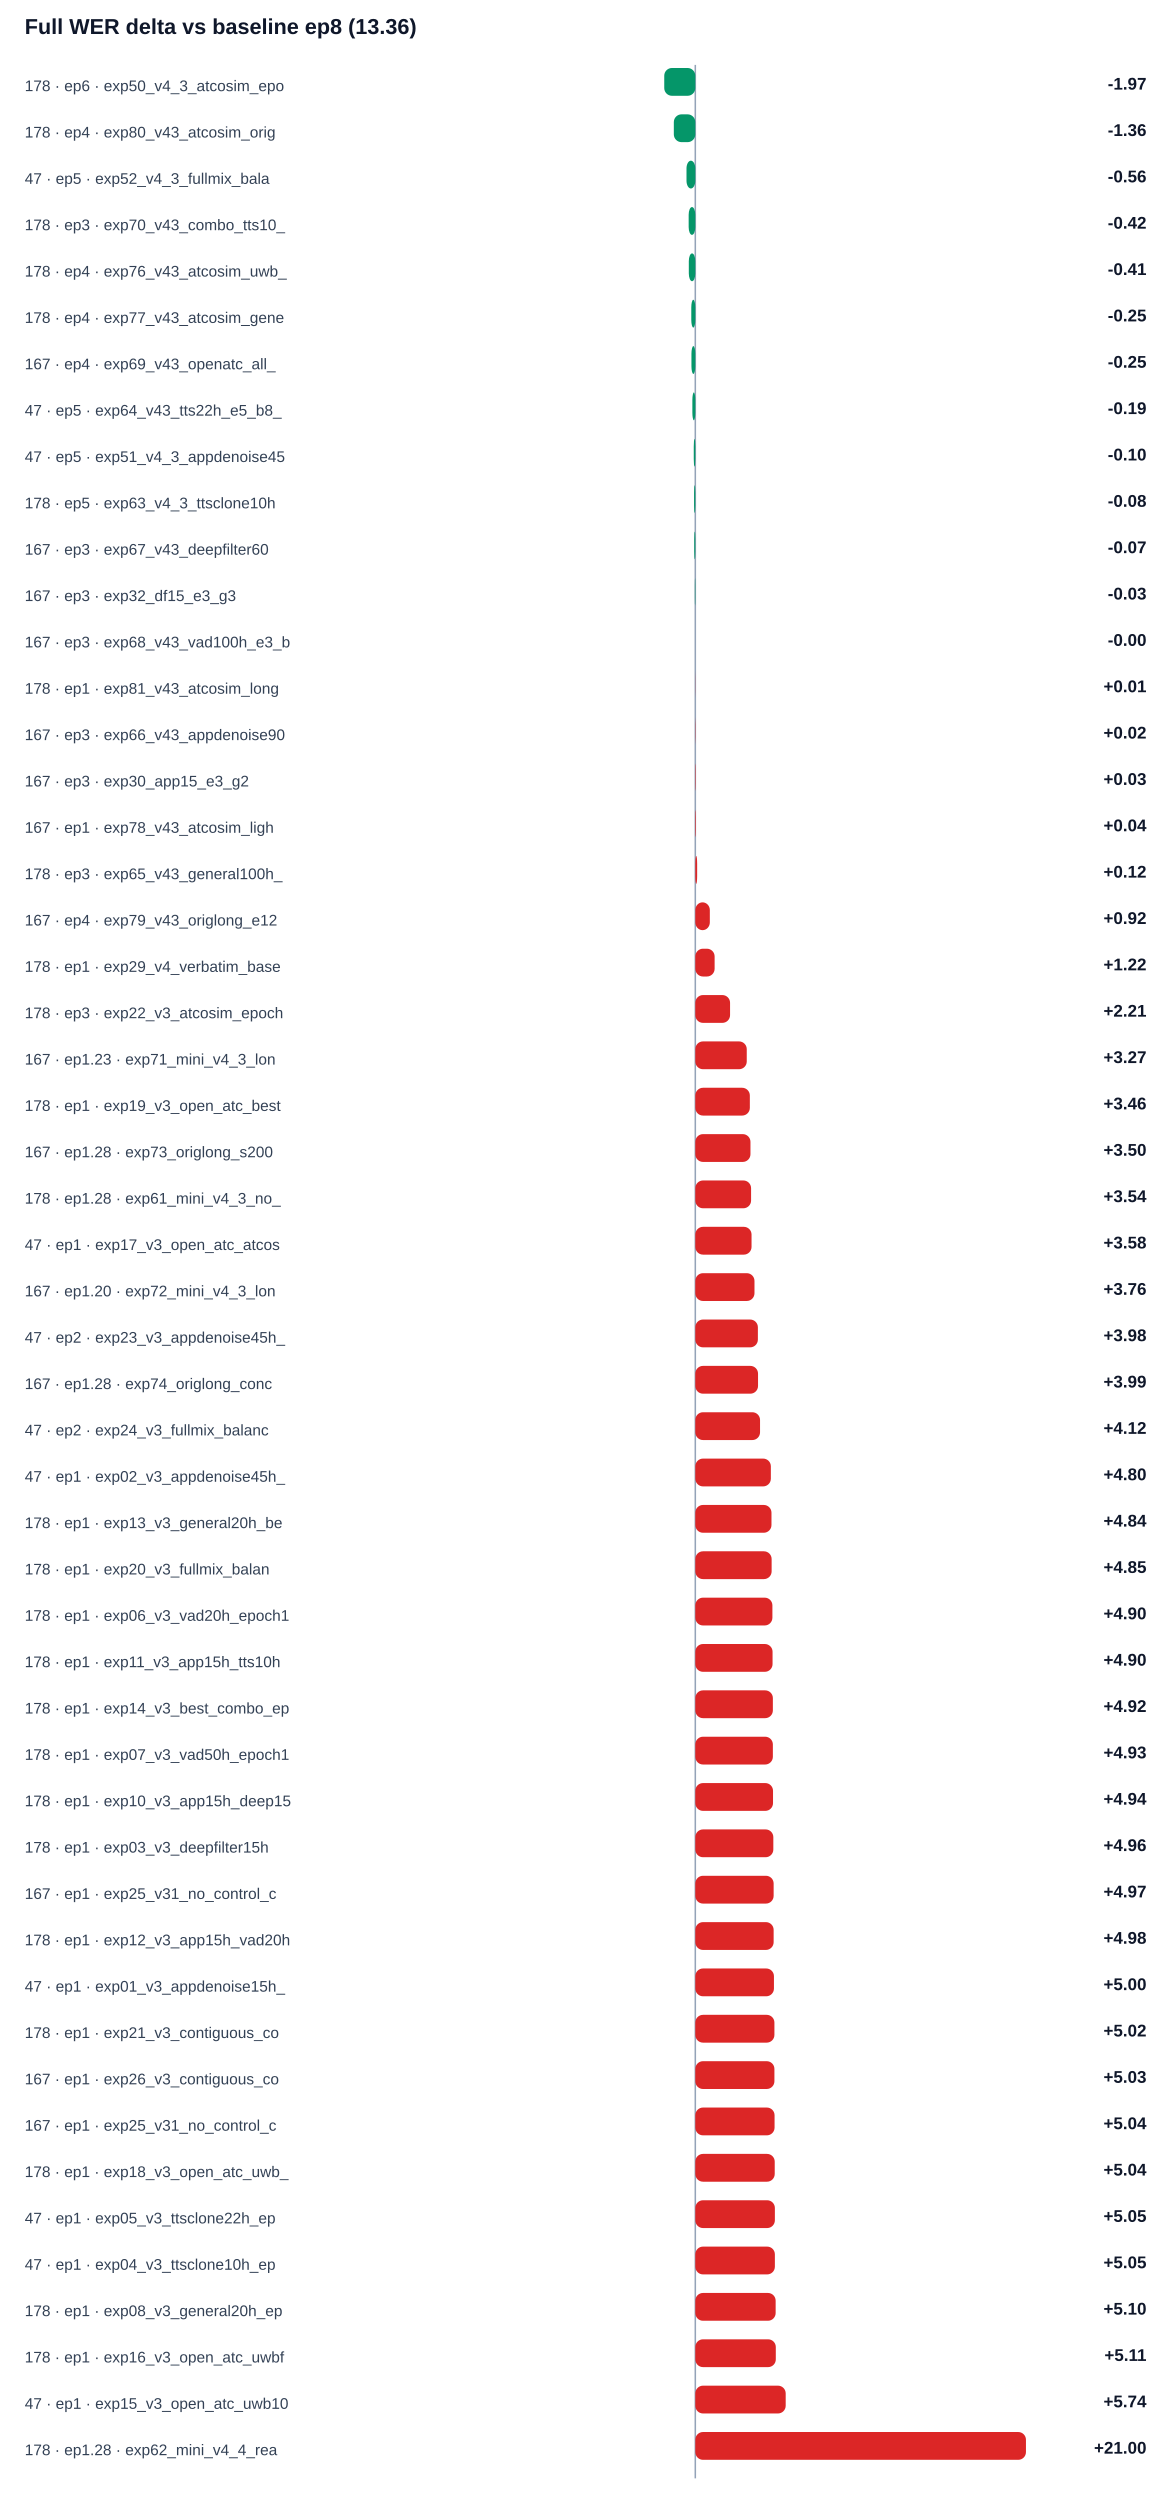
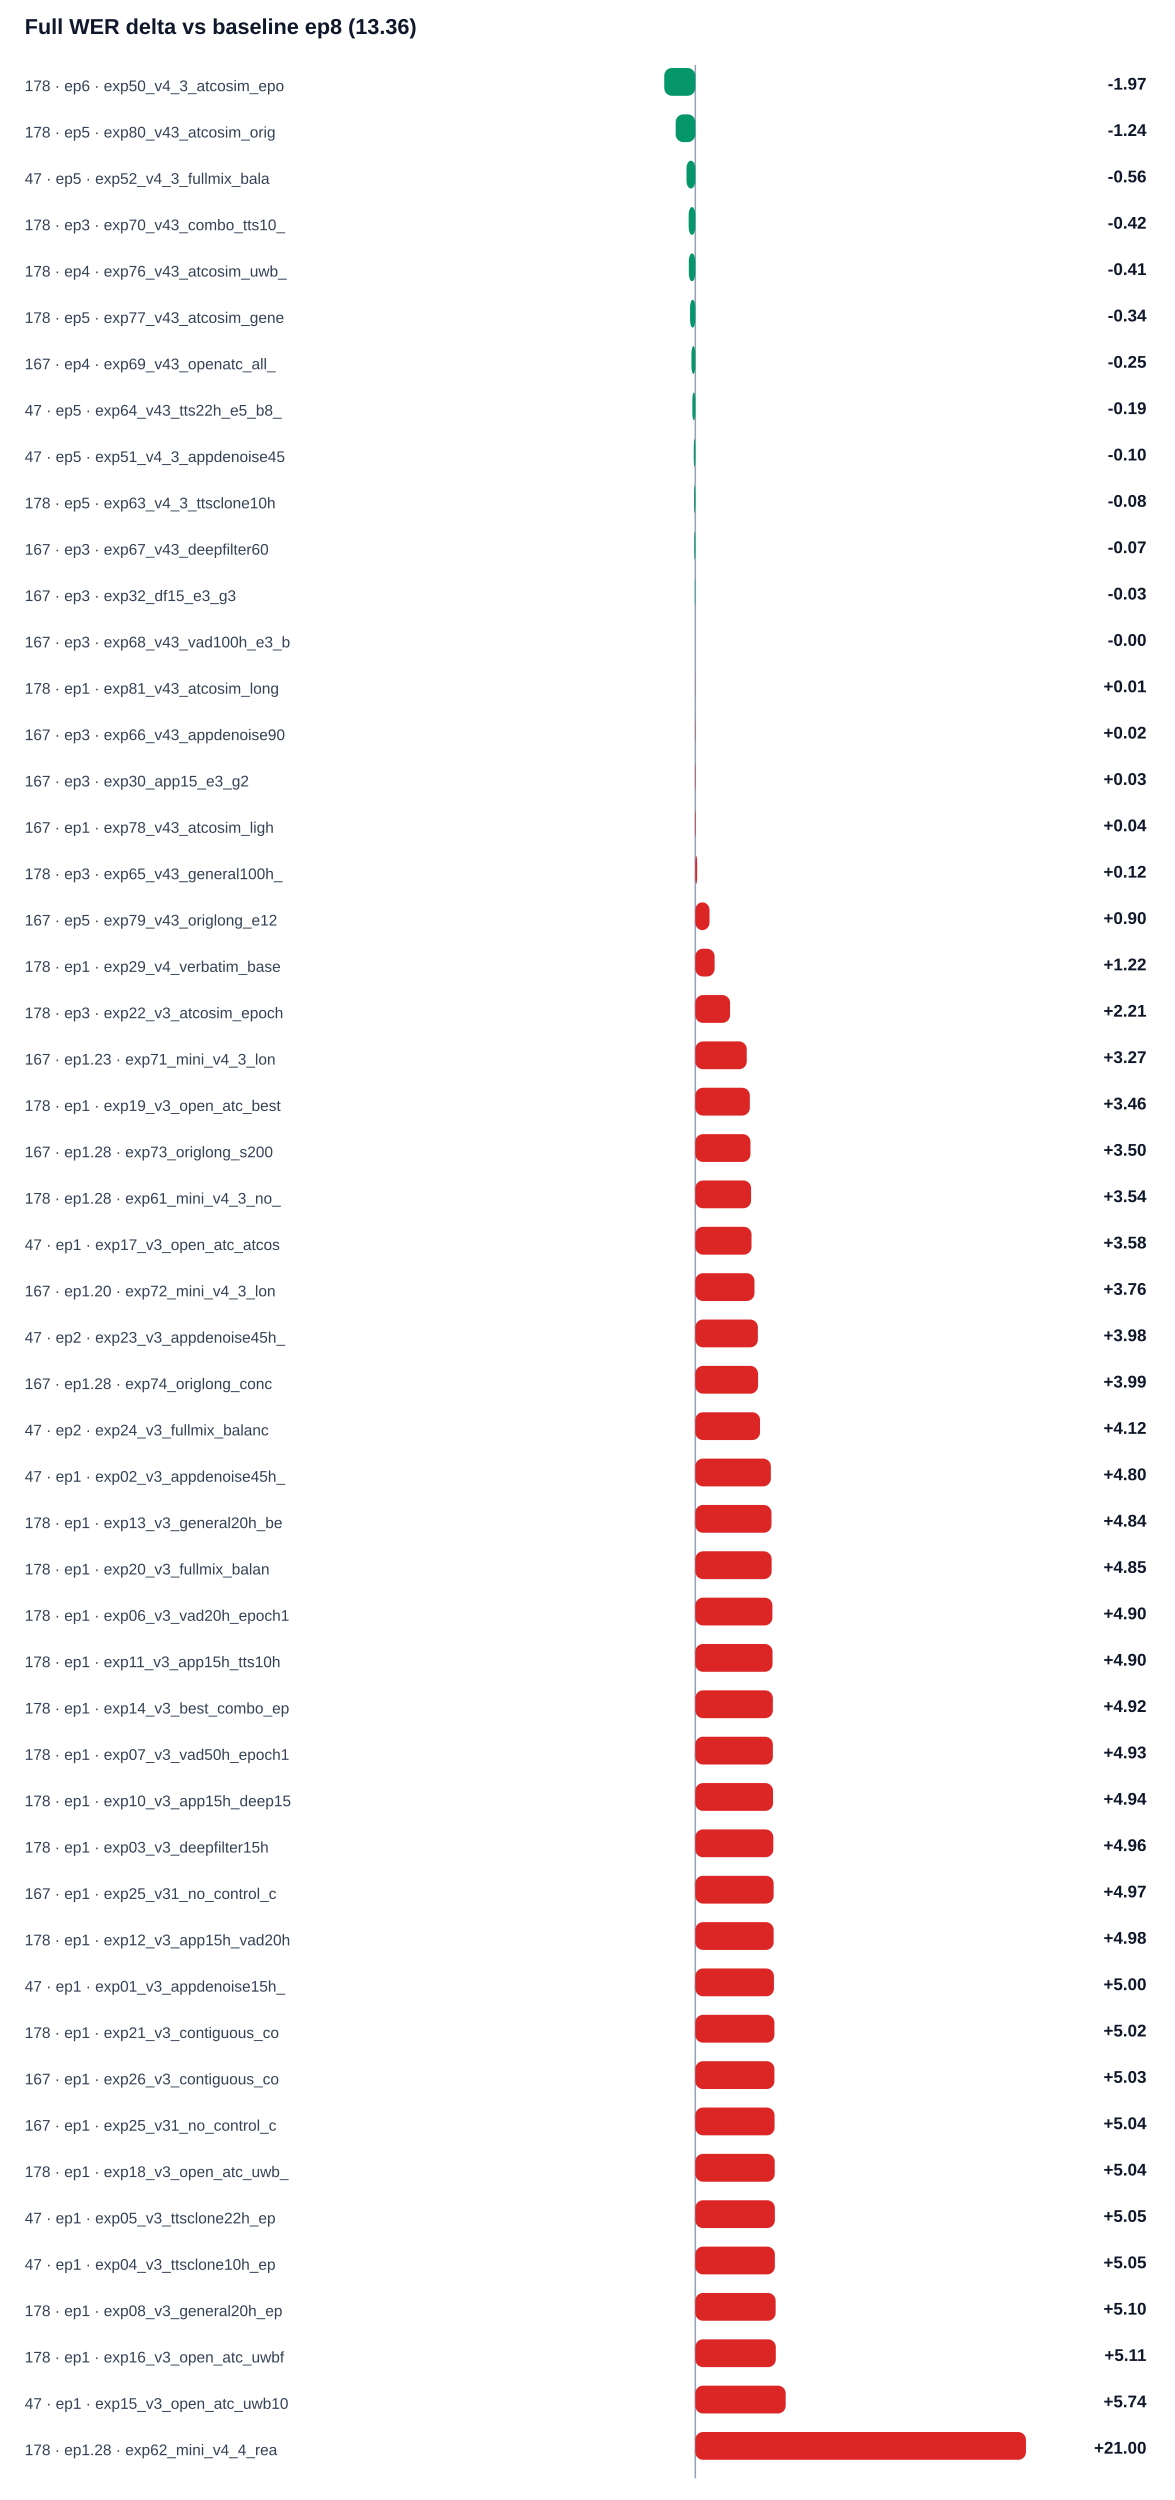
<svg xmlns="http://www.w3.org/2000/svg" width="100%" viewBox="0 0 760 1618" style="max-width:760px;background:#ffffff;border:1px solid #e5e7eb;border-radius:10px;">
  <text x="16.0" y="22.0" font-size="14" fill="#0f172a" text-anchor="start" font-family="Arial, sans-serif" font-weight="700">Full WER delta vs baseline ep8 (13.36)</text>
  <line x1="450" y1="42" x2="450" y2="1604" stroke="#94a3b8" />
  <text x="16.0" y="59.0" font-size="10" fill="#334155" text-anchor="start" font-family="Arial, sans-serif" font-weight="400">178 · ep6 · exp50_v4_3_atcosim_epo</text>
  <rect x="429.9" y="44" width="20.1" height="18" rx="5" fill="#059669" />
  <text x="742.0" y="58.0" font-size="11" fill="#0f172a" text-anchor="end" font-family="Arial, sans-serif" font-weight="700">-1.97</text>
-   <text x="16.0" y="89.0" font-size="10" fill="#334155" text-anchor="start" font-family="Arial, sans-serif" font-weight="400">178 · ep4 · exp80_v43_atcosim_orig</text>
-   <rect x="436.1" y="74" width="13.9" height="18" rx="5" fill="#059669" />
-   <text x="742.0" y="88.0" font-size="11" fill="#0f172a" text-anchor="end" font-family="Arial, sans-serif" font-weight="700">-1.36</text>
+   <text x="16.0" y="89.0" font-size="10" fill="#334155" text-anchor="start" font-family="Arial, sans-serif" font-weight="400">178 · ep5 · exp80_v43_atcosim_orig</text>
+   <rect x="437.3" y="74" width="12.7" height="18" rx="5" fill="#059669" />
+   <text x="742.0" y="88.0" font-size="11" fill="#0f172a" text-anchor="end" font-family="Arial, sans-serif" font-weight="700">-1.24</text>
  <text x="16.0" y="119.0" font-size="10" fill="#334155" text-anchor="start" font-family="Arial, sans-serif" font-weight="400">47 · ep5 · exp52_v4_3_fullmix_bala</text>
  <rect x="444.3" y="104" width="5.7" height="18" rx="5" fill="#059669" />
  <text x="742.0" y="118.0" font-size="11" fill="#0f172a" text-anchor="end" font-family="Arial, sans-serif" font-weight="700">-0.56</text>
  <text x="16.0" y="149.0" font-size="10" fill="#334155" text-anchor="start" font-family="Arial, sans-serif" font-weight="400">178 · ep3 · exp70_v43_combo_tts10_</text>
  <rect x="445.7" y="134" width="4.3" height="18" rx="5" fill="#059669" />
  <text x="742.0" y="148.0" font-size="11" fill="#0f172a" text-anchor="end" font-family="Arial, sans-serif" font-weight="700">-0.42</text>
  <text x="16.0" y="179.0" font-size="10" fill="#334155" text-anchor="start" font-family="Arial, sans-serif" font-weight="400">178 · ep4 · exp76_v43_atcosim_uwb_</text>
  <rect x="445.8" y="164" width="4.2" height="18" rx="5" fill="#059669" />
  <text x="742.0" y="178.0" font-size="11" fill="#0f172a" text-anchor="end" font-family="Arial, sans-serif" font-weight="700">-0.41</text>
-   <text x="16.0" y="209.0" font-size="10" fill="#334155" text-anchor="start" font-family="Arial, sans-serif" font-weight="400">178 · ep4 · exp77_v43_atcosim_gene</text>
-   <rect x="447.4" y="194" width="2.6" height="18" rx="5" fill="#059669" />
-   <text x="742.0" y="208.0" font-size="11" fill="#0f172a" text-anchor="end" font-family="Arial, sans-serif" font-weight="700">-0.25</text>
+   <text x="16.0" y="209.0" font-size="10" fill="#334155" text-anchor="start" font-family="Arial, sans-serif" font-weight="400">178 · ep5 · exp77_v43_atcosim_gene</text>
+   <rect x="446.6" y="194" width="3.4" height="18" rx="5" fill="#059669" />
+   <text x="742.0" y="208.0" font-size="11" fill="#0f172a" text-anchor="end" font-family="Arial, sans-serif" font-weight="700">-0.34</text>
  <text x="16.0" y="239.0" font-size="10" fill="#334155" text-anchor="start" font-family="Arial, sans-serif" font-weight="400">167 · ep4 · exp69_v43_openatc_all_</text>
  <rect x="447.5" y="224" width="2.5" height="18" rx="5" fill="#059669" />
  <text x="742.0" y="238.0" font-size="11" fill="#0f172a" text-anchor="end" font-family="Arial, sans-serif" font-weight="700">-0.25</text>
  <text x="16.0" y="269.0" font-size="10" fill="#334155" text-anchor="start" font-family="Arial, sans-serif" font-weight="400">47 · ep5 · exp64_v43_tts22h_e5_b8_</text>
  <rect x="448.1" y="254" width="1.9" height="18" rx="5" fill="#059669" />
  <text x="742.0" y="268.0" font-size="11" fill="#0f172a" text-anchor="end" font-family="Arial, sans-serif" font-weight="700">-0.19</text>
  <text x="16.0" y="299.0" font-size="10" fill="#334155" text-anchor="start" font-family="Arial, sans-serif" font-weight="400">47 · ep5 · exp51_v4_3_appdenoise45</text>
  <rect x="449.0" y="284" width="1.0" height="18" rx="5" fill="#059669" />
  <text x="742.0" y="298.0" font-size="11" fill="#0f172a" text-anchor="end" font-family="Arial, sans-serif" font-weight="700">-0.10</text>
  <text x="16.0" y="329.0" font-size="10" fill="#334155" text-anchor="start" font-family="Arial, sans-serif" font-weight="400">178 · ep5 · exp63_v4_3_ttsclone10h</text>
  <rect x="449.2" y="314" width="0.8" height="18" rx="5" fill="#059669" />
  <text x="742.0" y="328.0" font-size="11" fill="#0f172a" text-anchor="end" font-family="Arial, sans-serif" font-weight="700">-0.08</text>
  <text x="16.0" y="359.0" font-size="10" fill="#334155" text-anchor="start" font-family="Arial, sans-serif" font-weight="400">167 · ep3 · exp67_v43_deepfilter60</text>
  <rect x="449.3" y="344" width="0.7" height="18" rx="5" fill="#059669" />
  <text x="742.0" y="358.0" font-size="11" fill="#0f172a" text-anchor="end" font-family="Arial, sans-serif" font-weight="700">-0.07</text>
  <text x="16.0" y="389.0" font-size="10" fill="#334155" text-anchor="start" font-family="Arial, sans-serif" font-weight="400">167 · ep3 · exp32_df15_e3_g3</text>
  <rect x="449.7" y="374" width="0.3" height="18" rx="5" fill="#059669" />
  <text x="742.0" y="388.0" font-size="11" fill="#0f172a" text-anchor="end" font-family="Arial, sans-serif" font-weight="700">-0.03</text>
  <text x="16.0" y="419.0" font-size="10" fill="#334155" text-anchor="start" font-family="Arial, sans-serif" font-weight="400">167 · ep3 · exp68_v43_vad100h_e3_b</text>
  <rect x="450.0" y="404" width="0.0" height="18" rx="5" fill="#059669" />
  <text x="742.0" y="418.0" font-size="11" fill="#0f172a" text-anchor="end" font-family="Arial, sans-serif" font-weight="700">-0.00</text>
  <text x="16.0" y="449.0" font-size="10" fill="#334155" text-anchor="start" font-family="Arial, sans-serif" font-weight="400">178 · ep1 · exp81_v43_atcosim_long</text>
  <rect x="450.0" y="434" width="0.1" height="18" rx="5" fill="#dc2626" />
  <text x="742.0" y="448.0" font-size="11" fill="#0f172a" text-anchor="end" font-family="Arial, sans-serif" font-weight="700">+0.01</text>
  <text x="16.0" y="479.0" font-size="10" fill="#334155" text-anchor="start" font-family="Arial, sans-serif" font-weight="400">167 · ep3 · exp66_v43_appdenoise90</text>
  <rect x="450.0" y="464" width="0.2" height="18" rx="5" fill="#dc2626" />
  <text x="742.0" y="478.0" font-size="11" fill="#0f172a" text-anchor="end" font-family="Arial, sans-serif" font-weight="700">+0.02</text>
  <text x="16.0" y="509.0" font-size="10" fill="#334155" text-anchor="start" font-family="Arial, sans-serif" font-weight="400">167 · ep3 · exp30_app15_e3_g2</text>
  <rect x="450.0" y="494" width="0.3" height="18" rx="5" fill="#dc2626" />
  <text x="742.0" y="508.0" font-size="11" fill="#0f172a" text-anchor="end" font-family="Arial, sans-serif" font-weight="700">+0.03</text>
  <text x="16.0" y="539.0" font-size="10" fill="#334155" text-anchor="start" font-family="Arial, sans-serif" font-weight="400">167 · ep1 · exp78_v43_atcosim_ligh</text>
  <rect x="450.0" y="524" width="0.4" height="18" rx="5" fill="#dc2626" />
  <text x="742.0" y="538.0" font-size="11" fill="#0f172a" text-anchor="end" font-family="Arial, sans-serif" font-weight="700">+0.04</text>
  <text x="16.0" y="569.0" font-size="10" fill="#334155" text-anchor="start" font-family="Arial, sans-serif" font-weight="400">178 · ep3 · exp65_v43_general100h_</text>
  <rect x="450.0" y="554" width="1.2" height="18" rx="5" fill="#dc2626" />
  <text x="742.0" y="568.0" font-size="11" fill="#0f172a" text-anchor="end" font-family="Arial, sans-serif" font-weight="700">+0.12</text>
-   <text x="16.0" y="599.0" font-size="10" fill="#334155" text-anchor="start" font-family="Arial, sans-serif" font-weight="400">167 · ep4 · exp79_v43_origlong_e12</text>
-   <rect x="450.0" y="584" width="9.4" height="18" rx="5" fill="#dc2626" />
-   <text x="742.0" y="598.0" font-size="11" fill="#0f172a" text-anchor="end" font-family="Arial, sans-serif" font-weight="700">+0.92</text>
+   <text x="16.0" y="599.0" font-size="10" fill="#334155" text-anchor="start" font-family="Arial, sans-serif" font-weight="400">167 · ep5 · exp79_v43_origlong_e12</text>
+   <rect x="450.0" y="584" width="9.2" height="18" rx="5" fill="#dc2626" />
+   <text x="742.0" y="598.0" font-size="11" fill="#0f172a" text-anchor="end" font-family="Arial, sans-serif" font-weight="700">+0.90</text>
  <text x="16.0" y="629.0" font-size="10" fill="#334155" text-anchor="start" font-family="Arial, sans-serif" font-weight="400">178 · ep1 · exp29_v4_verbatim_base</text>
  <rect x="450.0" y="614" width="12.5" height="18" rx="5" fill="#dc2626" />
  <text x="742.0" y="628.0" font-size="11" fill="#0f172a" text-anchor="end" font-family="Arial, sans-serif" font-weight="700">+1.22</text>
  <text x="16.0" y="659.0" font-size="10" fill="#334155" text-anchor="start" font-family="Arial, sans-serif" font-weight="400">178 · ep3 · exp22_v3_atcosim_epoch</text>
  <rect x="450.0" y="644" width="22.5" height="18" rx="5" fill="#dc2626" />
  <text x="742.0" y="658.0" font-size="11" fill="#0f172a" text-anchor="end" font-family="Arial, sans-serif" font-weight="700">+2.21</text>
  <text x="16.0" y="689.0" font-size="10" fill="#334155" text-anchor="start" font-family="Arial, sans-serif" font-weight="400">167 · ep1.23 · exp71_mini_v4_3_lon</text>
  <rect x="450.0" y="674" width="33.3" height="18" rx="5" fill="#dc2626" />
  <text x="742.0" y="688.0" font-size="11" fill="#0f172a" text-anchor="end" font-family="Arial, sans-serif" font-weight="700">+3.27</text>
  <text x="16.0" y="719.0" font-size="10" fill="#334155" text-anchor="start" font-family="Arial, sans-serif" font-weight="400">178 · ep1 · exp19_v3_open_atc_best</text>
  <rect x="450.0" y="704" width="35.3" height="18" rx="5" fill="#dc2626" />
  <text x="742.0" y="718.0" font-size="11" fill="#0f172a" text-anchor="end" font-family="Arial, sans-serif" font-weight="700">+3.46</text>
  <text x="16.0" y="749.0" font-size="10" fill="#334155" text-anchor="start" font-family="Arial, sans-serif" font-weight="400">167 · ep1.28 · exp73_origlong_s200</text>
  <rect x="450.0" y="734" width="35.7" height="18" rx="5" fill="#dc2626" />
  <text x="742.0" y="748.0" font-size="11" fill="#0f172a" text-anchor="end" font-family="Arial, sans-serif" font-weight="700">+3.50</text>
  <text x="16.0" y="779.0" font-size="10" fill="#334155" text-anchor="start" font-family="Arial, sans-serif" font-weight="400">178 · ep1.28 · exp61_mini_v4_3_no_</text>
  <rect x="450.0" y="764" width="36.1" height="18" rx="5" fill="#dc2626" />
  <text x="742.0" y="778.0" font-size="11" fill="#0f172a" text-anchor="end" font-family="Arial, sans-serif" font-weight="700">+3.54</text>
  <text x="16.0" y="809.0" font-size="10" fill="#334155" text-anchor="start" font-family="Arial, sans-serif" font-weight="400">47 · ep1 · exp17_v3_open_atc_atcos</text>
  <rect x="450.0" y="794" width="36.4" height="18" rx="5" fill="#dc2626" />
  <text x="742.0" y="808.0" font-size="11" fill="#0f172a" text-anchor="end" font-family="Arial, sans-serif" font-weight="700">+3.58</text>
  <text x="16.0" y="839.0" font-size="10" fill="#334155" text-anchor="start" font-family="Arial, sans-serif" font-weight="400">167 · ep1.20 · exp72_mini_v4_3_lon</text>
  <rect x="450.0" y="824" width="38.3" height="18" rx="5" fill="#dc2626" />
  <text x="742.0" y="838.0" font-size="11" fill="#0f172a" text-anchor="end" font-family="Arial, sans-serif" font-weight="700">+3.76</text>
  <text x="16.0" y="869.0" font-size="10" fill="#334155" text-anchor="start" font-family="Arial, sans-serif" font-weight="400">47 · ep2 · exp23_v3_appdenoise45h_</text>
  <rect x="450.0" y="854" width="40.5" height="18" rx="5" fill="#dc2626" />
  <text x="742.0" y="868.0" font-size="11" fill="#0f172a" text-anchor="end" font-family="Arial, sans-serif" font-weight="700">+3.98</text>
  <text x="16.0" y="899.0" font-size="10" fill="#334155" text-anchor="start" font-family="Arial, sans-serif" font-weight="400">167 · ep1.28 · exp74_origlong_conc</text>
  <rect x="450.0" y="884" width="40.6" height="18" rx="5" fill="#dc2626" />
  <text x="742.0" y="898.0" font-size="11" fill="#0f172a" text-anchor="end" font-family="Arial, sans-serif" font-weight="700">+3.99</text>
  <text x="16.0" y="929.0" font-size="10" fill="#334155" text-anchor="start" font-family="Arial, sans-serif" font-weight="400">47 · ep2 · exp24_v3_fullmix_balanc</text>
  <rect x="450.0" y="914" width="41.9" height="18" rx="5" fill="#dc2626" />
  <text x="742.0" y="928.0" font-size="11" fill="#0f172a" text-anchor="end" font-family="Arial, sans-serif" font-weight="700">+4.12</text>
  <text x="16.0" y="959.0" font-size="10" fill="#334155" text-anchor="start" font-family="Arial, sans-serif" font-weight="400">47 · ep1 · exp02_v3_appdenoise45h_</text>
  <rect x="450.0" y="944" width="48.9" height="18" rx="5" fill="#dc2626" />
  <text x="742.0" y="958.0" font-size="11" fill="#0f172a" text-anchor="end" font-family="Arial, sans-serif" font-weight="700">+4.80</text>
  <text x="16.0" y="989.0" font-size="10" fill="#334155" text-anchor="start" font-family="Arial, sans-serif" font-weight="400">178 · ep1 · exp13_v3_general20h_be</text>
  <rect x="450.0" y="974" width="49.3" height="18" rx="5" fill="#dc2626" />
  <text x="742.0" y="988.0" font-size="11" fill="#0f172a" text-anchor="end" font-family="Arial, sans-serif" font-weight="700">+4.84</text>
  <text x="16.0" y="1019.0" font-size="10" fill="#334155" text-anchor="start" font-family="Arial, sans-serif" font-weight="400">178 · ep1 · exp20_v3_fullmix_balan</text>
  <rect x="450.0" y="1004" width="49.4" height="18" rx="5" fill="#dc2626" />
  <text x="742.0" y="1018.0" font-size="11" fill="#0f172a" text-anchor="end" font-family="Arial, sans-serif" font-weight="700">+4.85</text>
  <text x="16.0" y="1049.0" font-size="10" fill="#334155" text-anchor="start" font-family="Arial, sans-serif" font-weight="400">178 · ep1 · exp06_v3_vad20h_epoch1</text>
  <rect x="450.0" y="1034" width="49.9" height="18" rx="5" fill="#dc2626" />
  <text x="742.0" y="1048.0" font-size="11" fill="#0f172a" text-anchor="end" font-family="Arial, sans-serif" font-weight="700">+4.90</text>
  <text x="16.0" y="1079.0" font-size="10" fill="#334155" text-anchor="start" font-family="Arial, sans-serif" font-weight="400">178 · ep1 · exp11_v3_app15h_tts10h</text>
  <rect x="450.0" y="1064" width="50.0" height="18" rx="5" fill="#dc2626" />
  <text x="742.0" y="1078.0" font-size="11" fill="#0f172a" text-anchor="end" font-family="Arial, sans-serif" font-weight="700">+4.90</text>
  <text x="16.0" y="1109.0" font-size="10" fill="#334155" text-anchor="start" font-family="Arial, sans-serif" font-weight="400">178 · ep1 · exp14_v3_best_combo_ep</text>
  <rect x="450.0" y="1094" width="50.2" height="18" rx="5" fill="#dc2626" />
  <text x="742.0" y="1108.0" font-size="11" fill="#0f172a" text-anchor="end" font-family="Arial, sans-serif" font-weight="700">+4.92</text>
  <text x="16.0" y="1139.0" font-size="10" fill="#334155" text-anchor="start" font-family="Arial, sans-serif" font-weight="400">178 · ep1 · exp07_v3_vad50h_epoch1</text>
  <rect x="450.0" y="1124" width="50.2" height="18" rx="5" fill="#dc2626" />
  <text x="742.0" y="1138.0" font-size="11" fill="#0f172a" text-anchor="end" font-family="Arial, sans-serif" font-weight="700">+4.93</text>
  <text x="16.0" y="1169.0" font-size="10" fill="#334155" text-anchor="start" font-family="Arial, sans-serif" font-weight="400">178 · ep1 · exp10_v3_app15h_deep15</text>
  <rect x="450.0" y="1154" width="50.3" height="18" rx="5" fill="#dc2626" />
  <text x="742.0" y="1168.0" font-size="11" fill="#0f172a" text-anchor="end" font-family="Arial, sans-serif" font-weight="700">+4.94</text>
  <text x="16.0" y="1199.0" font-size="10" fill="#334155" text-anchor="start" font-family="Arial, sans-serif" font-weight="400">178 · ep1 · exp03_v3_deepfilter15h</text>
  <rect x="450.0" y="1184" width="50.5" height="18" rx="5" fill="#dc2626" />
  <text x="742.0" y="1198.0" font-size="11" fill="#0f172a" text-anchor="end" font-family="Arial, sans-serif" font-weight="700">+4.96</text>
  <text x="16.0" y="1229.0" font-size="10" fill="#334155" text-anchor="start" font-family="Arial, sans-serif" font-weight="400">167 · ep1 · exp25_v31_no_control_c</text>
  <rect x="450.0" y="1214" width="50.7" height="18" rx="5" fill="#dc2626" />
  <text x="742.0" y="1228.0" font-size="11" fill="#0f172a" text-anchor="end" font-family="Arial, sans-serif" font-weight="700">+4.97</text>
  <text x="16.0" y="1259.0" font-size="10" fill="#334155" text-anchor="start" font-family="Arial, sans-serif" font-weight="400">178 · ep1 · exp12_v3_app15h_vad20h</text>
  <rect x="450.0" y="1244" width="50.7" height="18" rx="5" fill="#dc2626" />
  <text x="742.0" y="1258.0" font-size="11" fill="#0f172a" text-anchor="end" font-family="Arial, sans-serif" font-weight="700">+4.98</text>
  <text x="16.0" y="1289.0" font-size="10" fill="#334155" text-anchor="start" font-family="Arial, sans-serif" font-weight="400">47 · ep1 · exp01_v3_appdenoise15h_</text>
  <rect x="450.0" y="1274" width="50.9" height="18" rx="5" fill="#dc2626" />
  <text x="742.0" y="1288.0" font-size="11" fill="#0f172a" text-anchor="end" font-family="Arial, sans-serif" font-weight="700">+5.00</text>
  <text x="16.0" y="1319.0" font-size="10" fill="#334155" text-anchor="start" font-family="Arial, sans-serif" font-weight="400">178 · ep1 · exp21_v3_contiguous_co</text>
  <rect x="450.0" y="1304" width="51.2" height="18" rx="5" fill="#dc2626" />
  <text x="742.0" y="1318.0" font-size="11" fill="#0f172a" text-anchor="end" font-family="Arial, sans-serif" font-weight="700">+5.02</text>
  <text x="16.0" y="1349.0" font-size="10" fill="#334155" text-anchor="start" font-family="Arial, sans-serif" font-weight="400">167 · ep1 · exp26_v3_contiguous_co</text>
  <rect x="450.0" y="1334" width="51.2" height="18" rx="5" fill="#dc2626" />
  <text x="742.0" y="1348.0" font-size="11" fill="#0f172a" text-anchor="end" font-family="Arial, sans-serif" font-weight="700">+5.03</text>
  <text x="16.0" y="1379.0" font-size="10" fill="#334155" text-anchor="start" font-family="Arial, sans-serif" font-weight="400">167 · ep1 · exp25_v31_no_control_c</text>
  <rect x="450.0" y="1364" width="51.3" height="18" rx="5" fill="#dc2626" />
  <text x="742.0" y="1378.0" font-size="11" fill="#0f172a" text-anchor="end" font-family="Arial, sans-serif" font-weight="700">+5.04</text>
  <text x="16.0" y="1409.0" font-size="10" fill="#334155" text-anchor="start" font-family="Arial, sans-serif" font-weight="400">178 · ep1 · exp18_v3_open_atc_uwb_</text>
  <rect x="450.0" y="1394" width="51.4" height="18" rx="5" fill="#dc2626" />
  <text x="742.0" y="1408.0" font-size="11" fill="#0f172a" text-anchor="end" font-family="Arial, sans-serif" font-weight="700">+5.04</text>
  <text x="16.0" y="1439.0" font-size="10" fill="#334155" text-anchor="start" font-family="Arial, sans-serif" font-weight="400">47 · ep1 · exp05_v3_ttsclone22h_ep</text>
  <rect x="450.0" y="1424" width="51.5" height="18" rx="5" fill="#dc2626" />
  <text x="742.0" y="1438.0" font-size="11" fill="#0f172a" text-anchor="end" font-family="Arial, sans-serif" font-weight="700">+5.05</text>
  <text x="16.0" y="1469.0" font-size="10" fill="#334155" text-anchor="start" font-family="Arial, sans-serif" font-weight="400">47 · ep1 · exp04_v3_ttsclone10h_ep</text>
  <rect x="450.0" y="1454" width="51.5" height="18" rx="5" fill="#dc2626" />
  <text x="742.0" y="1468.0" font-size="11" fill="#0f172a" text-anchor="end" font-family="Arial, sans-serif" font-weight="700">+5.05</text>
  <text x="16.0" y="1499.0" font-size="10" fill="#334155" text-anchor="start" font-family="Arial, sans-serif" font-weight="400">178 · ep1 · exp08_v3_general20h_ep</text>
  <rect x="450.0" y="1484" width="52.0" height="18" rx="5" fill="#dc2626" />
  <text x="742.0" y="1498.0" font-size="11" fill="#0f172a" text-anchor="end" font-family="Arial, sans-serif" font-weight="700">+5.10</text>
  <text x="16.0" y="1529.0" font-size="10" fill="#334155" text-anchor="start" font-family="Arial, sans-serif" font-weight="400">178 · ep1 · exp16_v3_open_atc_uwbf</text>
  <rect x="450.0" y="1514" width="52.1" height="18" rx="5" fill="#dc2626" />
  <text x="742.0" y="1528.0" font-size="11" fill="#0f172a" text-anchor="end" font-family="Arial, sans-serif" font-weight="700">+5.11</text>
  <text x="16.0" y="1559.0" font-size="10" fill="#334155" text-anchor="start" font-family="Arial, sans-serif" font-weight="400">47 · ep1 · exp15_v3_open_atc_uwb10</text>
  <rect x="450.0" y="1544" width="58.5" height="18" rx="5" fill="#dc2626" />
  <text x="742.0" y="1558.0" font-size="11" fill="#0f172a" text-anchor="end" font-family="Arial, sans-serif" font-weight="700">+5.74</text>
  <text x="16.0" y="1589.0" font-size="10" fill="#334155" text-anchor="start" font-family="Arial, sans-serif" font-weight="400">178 · ep1.28 · exp62_mini_v4_4_rea</text>
  <rect x="450.0" y="1574" width="214.0" height="18" rx="5" fill="#dc2626" />
  <text x="742.0" y="1588.0" font-size="11" fill="#0f172a" text-anchor="end" font-family="Arial, sans-serif" font-weight="700">+21.00</text>
</svg>
